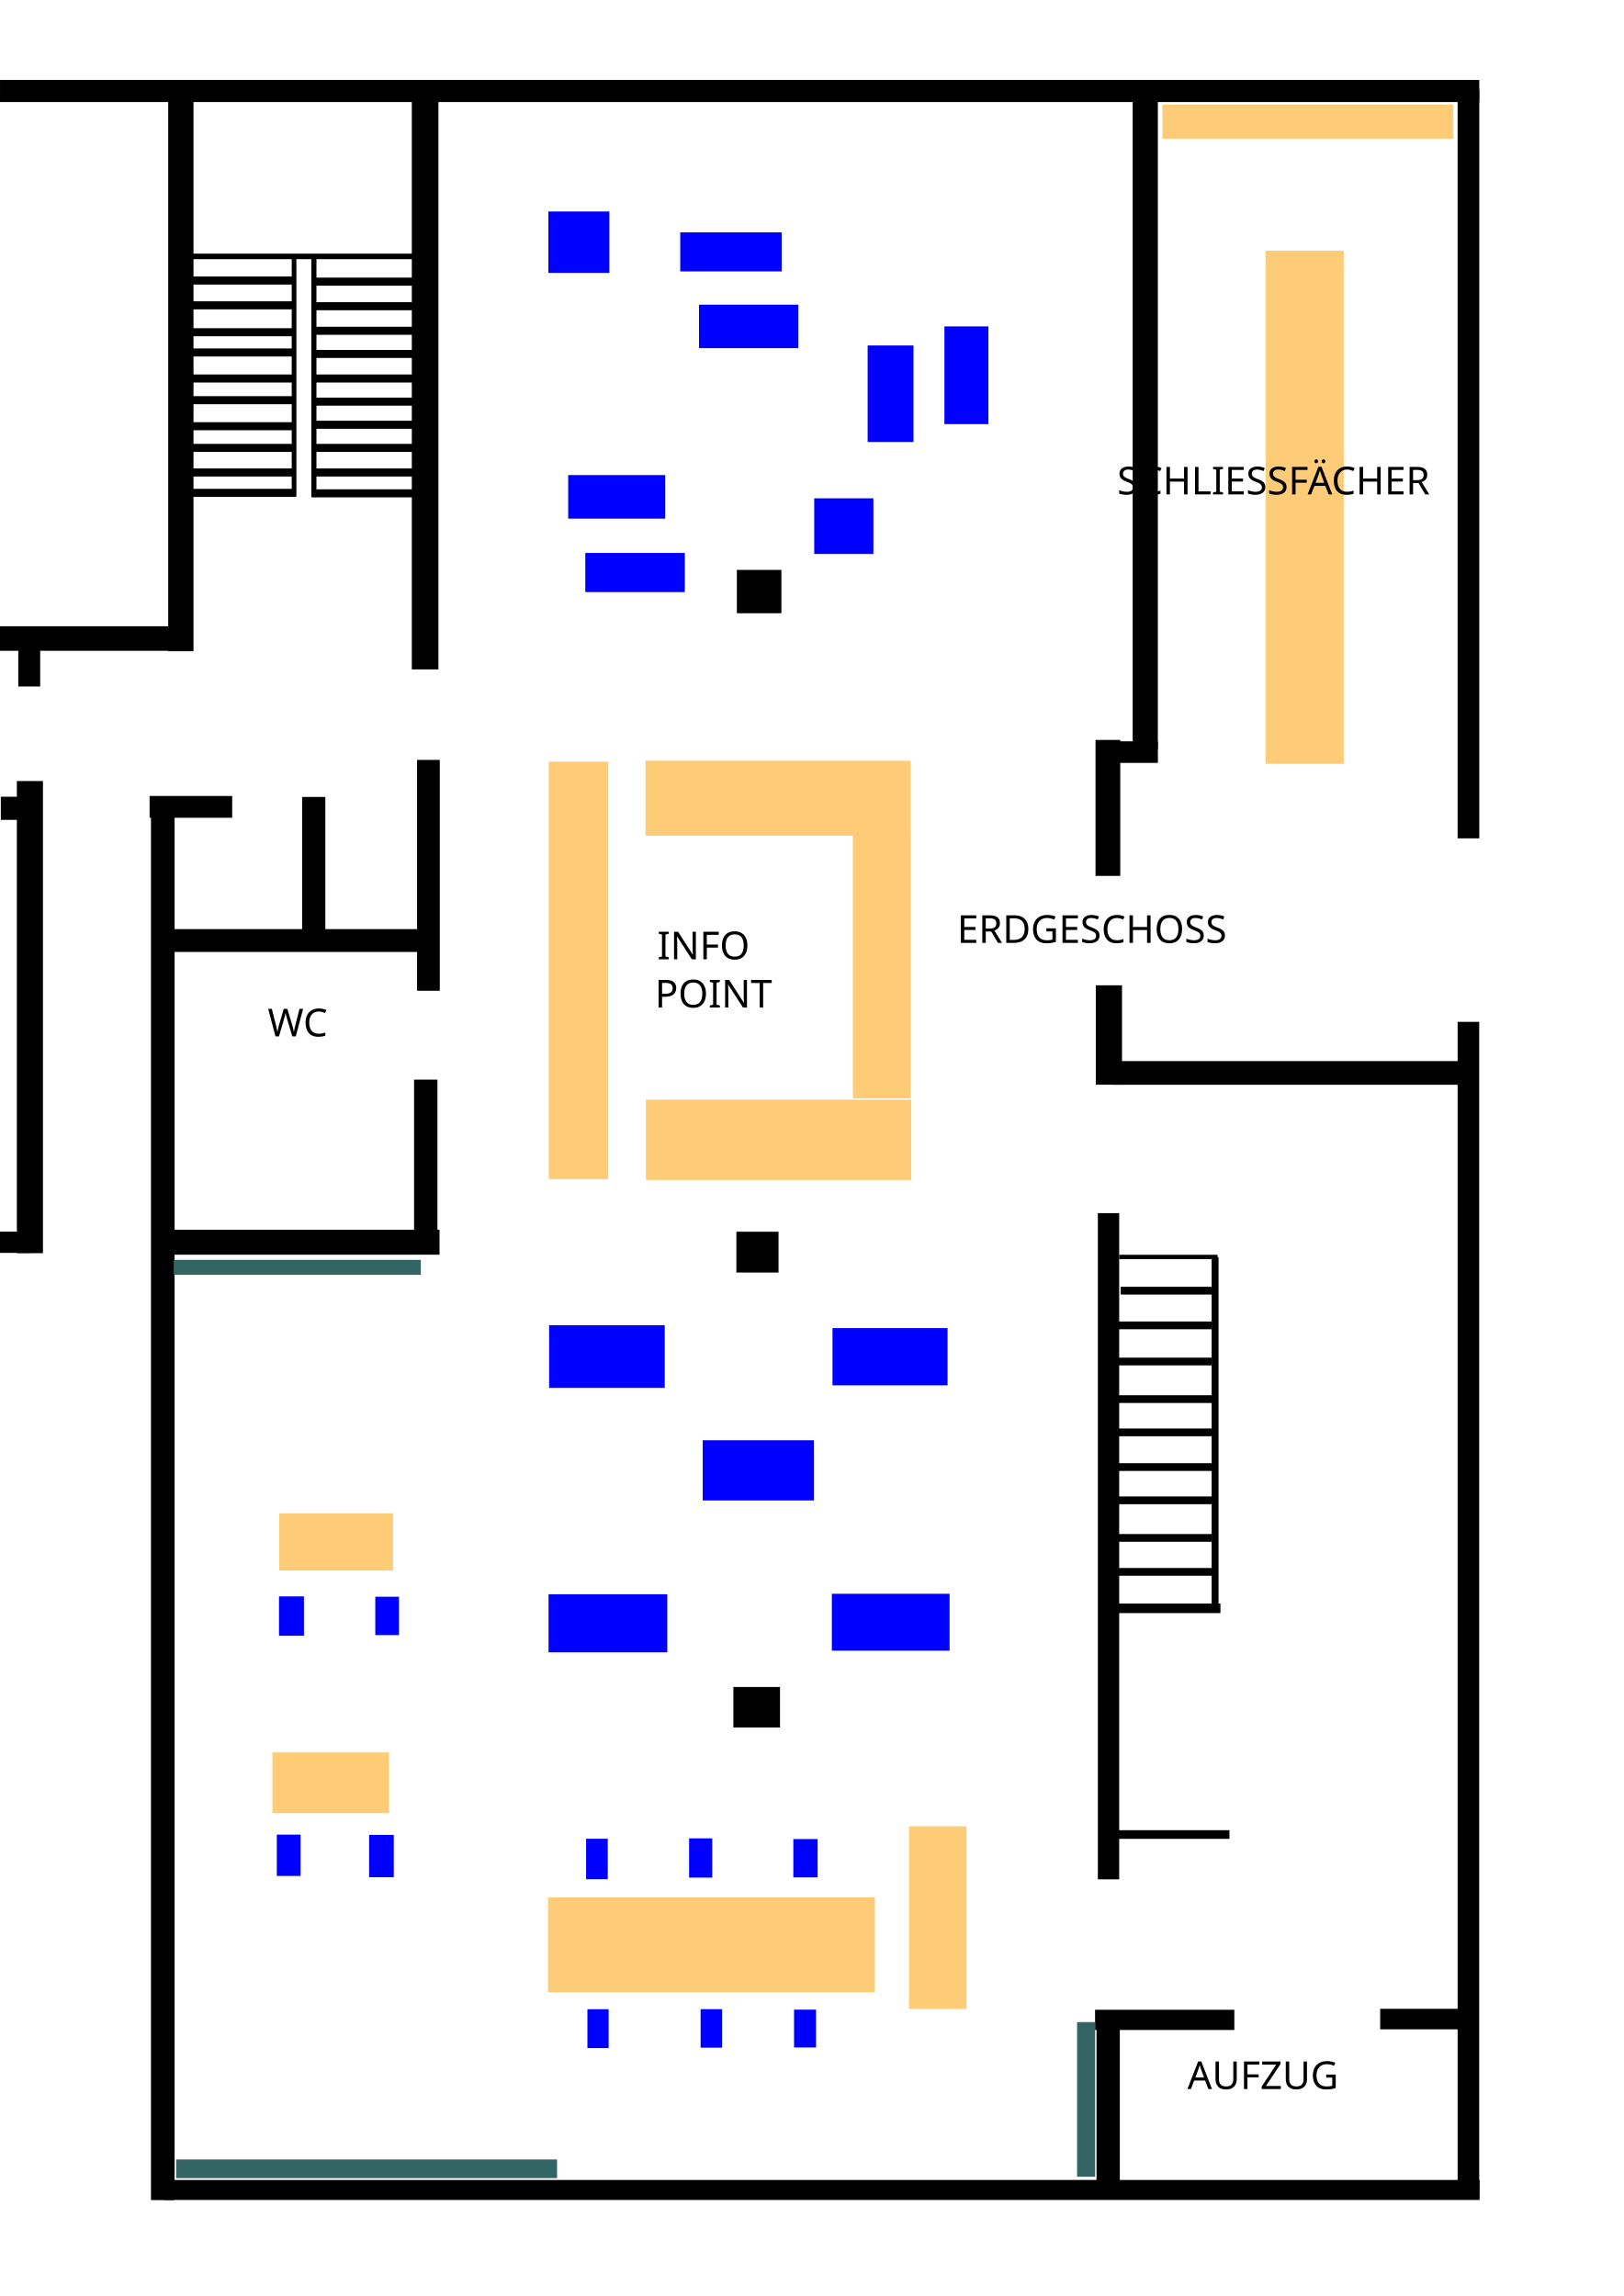
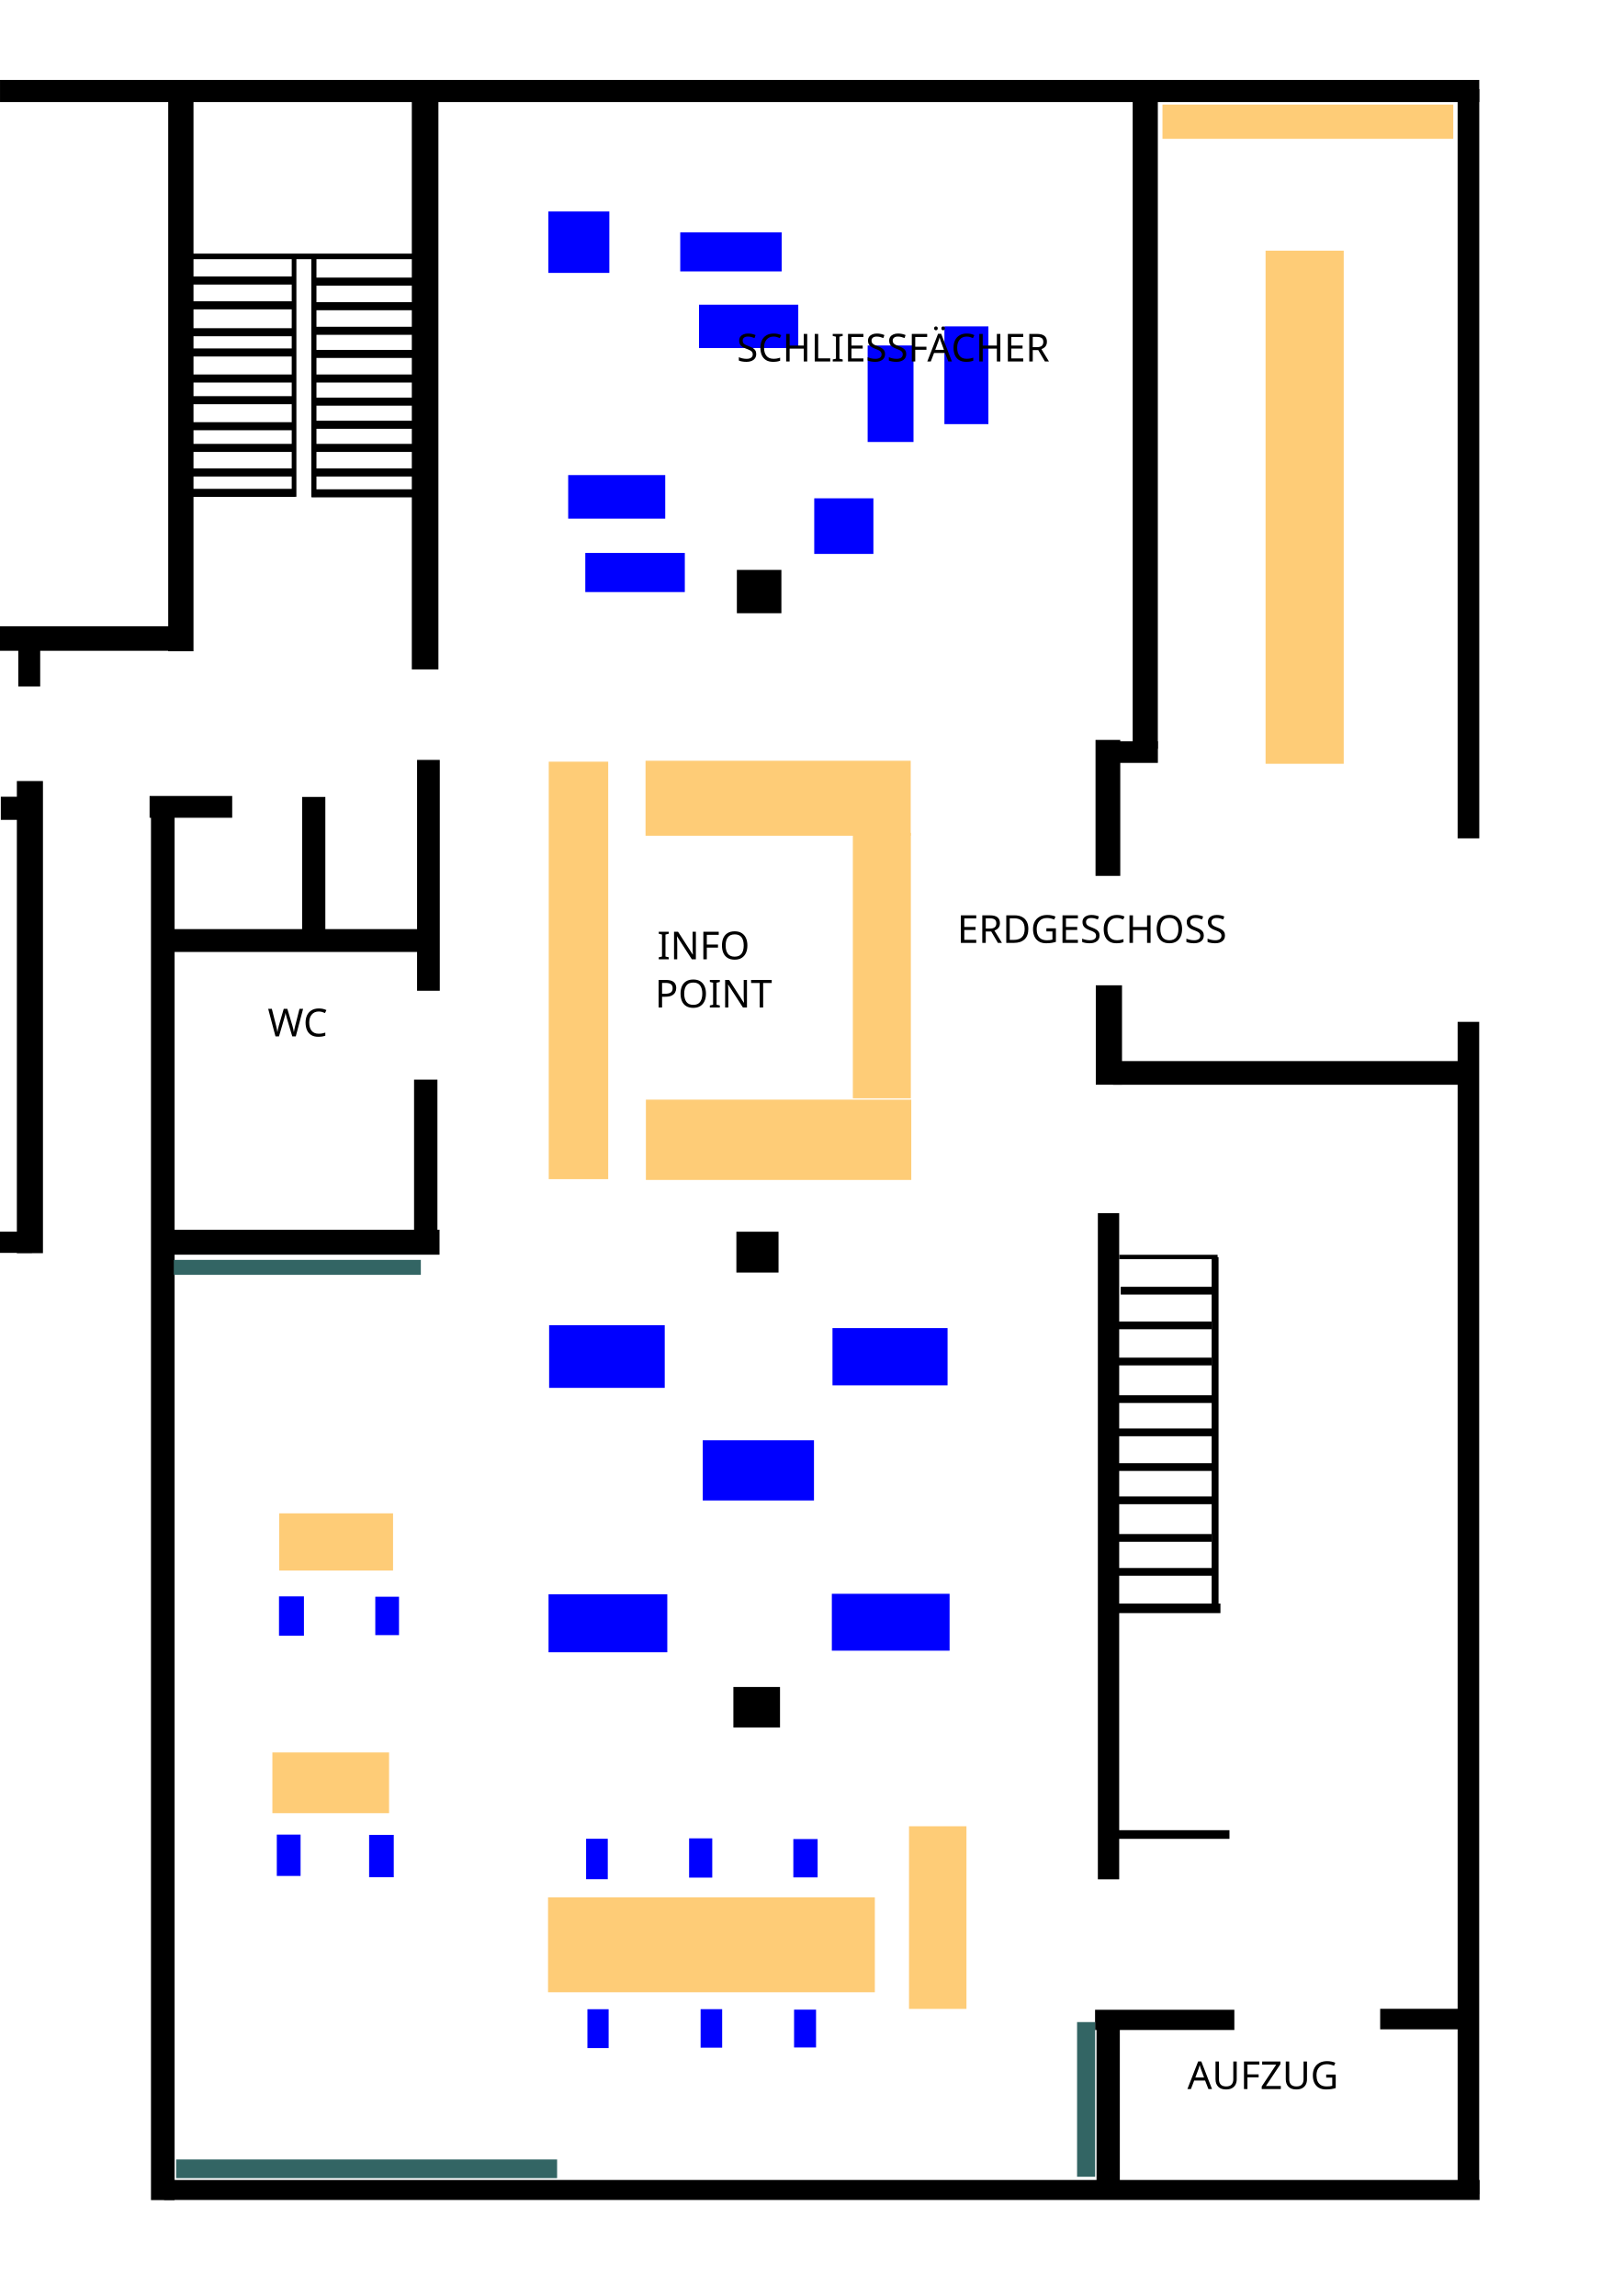
<svg xmlns="http://www.w3.org/2000/svg" height="1588" id="svg1" version="1.1" viewBox="0 0 1122.667 1588" width="1122.667">
  <defs id="defs1" />
  <g id="g1">
    <rect class="wall" height="5.57" id="rect31-31" style="fill:#000000" width="72.36" x="216" y="242" />
    <rect class="wall" height="5.57" id="rect31-68" style="fill:#000000" width="72.36" x="217" y="226" />
    <rect class="wall" height="5.57" id="rect31-49" style="fill:#000000" width="72.36" x="216" y="209" />
    <rect class="wall" height="5.57" id="rect31-71" style="fill:#000000" width="72.36" x="216" y="192" />
    <rect class="wall" height="15.31" id="rect1" style="fill:#000000" width="1022.931" x="0.013" y="55.27" />
    <rect class="wall" height="382.52" id="rect2" style="fill:#000000" width="17.478" x="116.329" y="67.905" />
    <rect class="wall" height="16.968" id="rect3" style="fill:#000000" width="121.419" x="-0.811" y="433.147" />
    <rect class="wall" height="25.634" id="rect4" style="fill:#000000" width="15.152" x="12.644" y="449.168" />
    <rect class="wall" height="15.993" id="rect5" style="fill:#000000" width="20.372" x="0.563" y="551.053" />
    <rect class="wall" height="326.539" id="rect6" style="fill:#000000" width="18.041" x="11.659" y="540.198" />
    <rect class="wall" height="14.658" id="rect7" style="fill:#000000" width="22.407" x="-0.27" y="851.881" />
    <rect class="wall" height="17.257" id="rect8" style="fill:#000000" width="189.391" x="114.55" y="850.533" />
    <rect class="wall" height="109.669" id="rect9" style="fill:#000000" width="16.156" x="286.334" y="746.723" />
    <rect class="wall" height="15.068" id="rect10" style="fill:#000000" width="57.13" x="103.442" y="550.528" />
    <rect class="wall" height="96.525" id="rect11" style="fill:#000000" width="16.058" x="208.922" y="551.195" />
    <rect class="wall" height="159.666" id="rect12" style="fill:#000000" width="15.7" x="288.417" y="525.579" />
    <rect class="wall" height="15.805" id="rect13" style="fill:#000000" width="179.866" x="114.775" y="642.607" />
    <rect class="wall" height="957.383" id="rect14" style="fill:#000000" width="16.321" x="104.409" y="564.282" />
    <rect class="wall" height="13.826" id="rect15" style="fill:#000000;stroke-width:1.435" width="909.736" x="113.446" y="1507.749" />
    <rect class="wall" height="13.975" id="rect16" style="fill:#000000" width="96.312" x="757.266" y="1390.035" />
    <rect class="wall" height="112.698" id="rect17" style="fill:#000000" width="16.103" x="758.281" y="1400.862" />
    <rect class="wall" height="14.193" id="rect18" style="fill:#000000" width="67.693" x="954.422" y="1389.363" />
    <rect class="wall" height="810.871" id="rect19" style="fill:#000000" width="14.916" x="1007.986" y="706.757" />
    <rect class="wall" height="68.737" id="rect20" style="fill:#000000" width="18.12" x="757.774" y="681.472" />
    <rect class="wall" height="16.37" id="rect21" style="fill:#000000" width="241.31" x="769.6" y="733.89" />
    <rect class="wall" height="460.77" id="rect22" style="fill:#000000" width="14.749" x="759.198" y="839.049" />
    <rect class="wall" height="94.047" id="rect23" style="fill:#000000" width="17.103" x="757.584" y="511.756" />
    <rect class="wall" height="14.927" id="rect24" style="fill:#000000" width="40.022" x="760.688" y="512.724" />
    <rect class="wall" height="449.894" id="rect25" style="fill:#000000" width="17.39" x="783.278" y="67.986" />
    <rect class="wall" height="518.263" id="rect26" style="fill:#000000" width="14.976" x="1007.981" y="61.568" />
    <rect class="wall" height="396.925" id="rect27" style="fill:#000000" width="18.392" x="284.781" y="66.053" />
    <rect class="wall" height="3.835" id="rect28" style="fill:#000000" width="154.011" x="131.652" y="175.418" />
    <rect class="wall" height="166.828" id="rect29" style="fill:#000000" width="3.231" x="201.732" y="176.769" />
    <rect class="wall" height="167.381" id="rect30" style="fill:#000000" width="3.552" x="215.28" y="176.292" />
    <rect class="wall" height="5.57" id="rect31" style="fill:#000000" width="72.36" x="130.208" y="191.237" />
    <rect class="wall" height="5.57" id="rect31-3" style="fill:#000000" width="72.36" x="129.849" y="208.39" />
    <rect class="wall" height="5.57" id="rect31-1" style="fill:#000000" width="72.36" x="130" y="227" />
    <rect class="wall" height="5.57" id="rect31-36" style="fill:#000000" width="72.36" x="131.939" y="241" />
    <rect class="wall" height="5.57" id="rect31-18" style="fill:#000000" width="72.36" x="131.524" y="259" />
    <rect class="wall" height="5.57" id="rect31-2" style="fill:#000000" width="72.36" x="131" y="274" />
    <rect class="wall" height="5.57" id="rect31-22" style="fill:#000000" width="72.36" x="130" y="292" />
    <rect class="wall" height="5.57" id="rect31-6" style="fill:#000000" width="72.36" x="132.049" y="307" />
    <rect class="wall" height="5.57" id="rect31-19" style="fill:#000000" width="72.36" x="132" y="324" />
    <rect class="wall" height="5.57" id="rect31-5" style="fill:#000000" width="72.36" x="131.683" y="338.098" />
    <rect class="wall" height="5.57" id="rect31-0" style="fill:#000000" width="72.36" x="215.427" y="338.415" />
    <rect class="wall" height="5.57" id="rect31-61" style="fill:#000000" width="72.36" x="216" y="324" />
    <rect class="wall" height="5.57" id="rect31-65" style="fill:#000000" width="72.36" x="216" y="307" />
    <rect class="wall" height="5.57" id="rect31-4" style="fill:#000000" width="72.36" x="216" y="291" />
    <rect class="wall" height="5.57" id="rect31-7" style="fill:#000000" width="72.36" x="217" y="275" />
    <rect class="wall" height="5.57" id="rect31-78" style="fill:#000000" width="72.36" x="216" y="259" />
    <rect class="wall" height="5.982" id="rect32" style="fill:#000000" width="77.743" x="772.46" y="1265.83" />
    <rect class="wall" height="3.035" id="rect33" style="fill:#000000" width="68.003" x="773.989" y="867.858" />
    <rect class="wall" height="6.613" id="rect34" style="fill:#000000" width="73.15" x="770.811" y="1109.071" />
    <rect class="wall" height="240.568" id="rect35" style="fill:#000000" width="4.77" x="837.885" y="869.512" />
    <rect class="wall" height="5.358" id="rect36" style="fill:#000000" width="65.821" x="772.675" y="1084.486" />
    <rect class="wall" height="5.358" id="rect36-2" style="fill:#000000" width="65.821" x="772" y="1061" />
    <rect class="wall" height="5.358" id="rect36-1" style="fill:#000000" width="65.821" x="773" y="1035" />
    <rect class="wall" height="5.358" id="rect36-0" style="fill:#000000" width="65.821" x="773" y="1012" />
    <rect class="wall" height="5.358" id="rect36-11" style="fill:#000000" width="65.821" x="773" y="988" />
    <rect class="wall" height="5.358" id="rect36-6" style="fill:#000000" width="65.821" x="773" y="965" />
    <rect class="wall" height="5.358" id="rect36-63" style="fill:#000000" width="65.821" x="772" y="939" />
    <rect class="wall" height="5.358" id="rect36-29" style="fill:#000000" width="65.821" x="772" y="914" />
    <rect class="wall" height="5.358" id="rect36-8" style="fill:#000000" width="65.821" x="775" y="890" />
    <rect class="wall" height="28.232" id="rect37" style="fill:#000000" width="29.144" x="509.228" y="851.902" />
    <rect class="" height="10.906" id="rect38" style="fill:#336564;fill-opacity:1" width="0.549" x="1485.329" y="741.834" />
    <rect class="" height="12.916" id="rect39" style="fill:#336564;fill-opacity:1" width="263.439" x="121.808" y="1493.563" />
    <rect class="" height="106.976" id="rect40" style="fill:#336564;fill-opacity:1" width="12.487" x="744.821" y="1398.549" />
    <rect class="" height="10.346" id="rect41" style="fill:#336564;fill-opacity:1" width="170.841" x="120.18" y="871.382" />
    <rect class="" height="65.649" id="rect42" style="fill:#fecc77;fill-opacity:1" width="225.993" x="378.982" y="1312.284" />
    <rect class="" height="126.318" id="rect43" style="fill:#fecc77;fill-opacity:1" width="39.734" x="628.601" y="1263.105" />
    <rect class="" height="41.999" id="rect44" style="fill:#fecc77;fill-opacity:1" width="80.69" x="188.362" y="1212.061" />
    <rect class="" height="39.556" id="rect45" style="fill:#fecc77;fill-opacity:1" width="78.714" x="193.087" y="1046.678" />
    <rect class="" height="51.86" id="rect46" style="fill:#fecc77;fill-opacity:1" width="183.38" x="446.402" y="526.164" />
    <rect class="" height="55.54" id="rect47" style="fill:#fecc77;fill-opacity:1" width="183.521" x="446.652" y="760.557" />
    <rect class="" height="183.603" id="rect48" style="fill:#fecc77;fill-opacity:1" width="40.098" x="589.765" y="576.042" />
    <rect class="" height="288.732" id="rect49" style="fill:#fecc77;fill-opacity:1" width="41.116" x="379.473" y="526.809" />
    <rect class="" height="354.898" id="rect50" style="fill:#fecc77;fill-opacity:1" width="54.046" x="875.168" y="173.365" />
    <rect class="" height="23.701" id="rect51" style="fill:#fecc77;fill-opacity:1" width="201.093" x="803.875" y="72.317" />
    <rect class="wall" height="29.957" id="rect52" style="fill:#000000;fill-opacity:1" width="30.788" x="509.562" y="394.177" />
    <rect class="rect_chair" height="40.137" id="S1" style="fill:#0000ff;fill-opacity:1" width="82.115" x="379.334" y="1102.646" />
    <rect class="rect_chair" height="39.339" id="S2" style="fill:#0000ff;fill-opacity:1" width="81.422" x="575.238" y="1102.327" />
    <rect class="rect_chair" height="41.634" id="S3" style="fill:#0000ff;fill-opacity:1" width="76.919" x="485.964" y="996.146" />
    <rect class="rect_chair" height="39.586" id="S4" style="fill:#0000ff;fill-opacity:1" width="79.576" x="575.684" y="918.561" />
    <rect class="rect_chair" height="43.345" id="S5" style="fill:#0000ff;fill-opacity:1" width="79.943" x="379.735" y="916.555" />
    <rect class="rect_chair" height="26.993" id="S6" style="fill:#0000ff;fill-opacity:1" width="70.133" x="470.404" y="160.727" />
    <rect class="rect_chair" height="30.002" id="S7" style="fill:#0000ff;fill-opacity:1" width="68.636" x="483.388" y="210.74" />
    <rect class="rect_chair" height="66.751" id="S8" style="fill:#0000ff;fill-opacity:1" width="31.71" x="599.999" y="238.941" />
    <rect class="rect_chair" height="67.6" id="S9" style="fill:#0000ff;fill-opacity:1" width="30.415" x="653.085" y="225.743" />
    <rect class="rect_chair" height="30.107" id="S10" style="fill:#0000ff;fill-opacity:1" width="67.115" x="392.912" y="328.583" />
    <rect class="rect_chair" height="27.059" id="S11" style="fill:#0000ff;fill-opacity:1" width="68.823" x="404.746" y="382.437" />
    <rect class="wall" height="28.005" id="rect64" style="fill:#000000;fill-opacity:1" width="32.243" x="507.153" y="1166.785" />
    <rect class="rect_chair" height="27.179" id="S12" style="fill:#0000ff;fill-opacity:1" width="17.245" x="192.937" y="1104.124" />
    <rect class="rect_chair" height="26.544" id="S13" style="fill:#0000ff;fill-opacity:1" width="16.405" x="259.521" y="1104.362" />
    <rect class="rect_chair" height="28.581" id="S14" style="fill:#0000ff;fill-opacity:1" width="16.44" x="191.415" y="1268.895" />
    <rect class="rect_chair" height="29.285" id="S15" style="fill:#0000ff;fill-opacity:1" width="17.039" x="255.255" y="1269.084" />
    <rect class="rect_chair" height="27.983" id="S16" style="fill:#0000ff;fill-opacity:1" width="14.985" x="405.306" y="1271.755" />
    <rect class="rect_chair" height="26.517" id="S17" style="fill:#0000ff;fill-opacity:1" width="16.8" x="548.607" y="1271.962" />
    <rect class="rect_chair" height="27.155" id="S18" style="fill:#0000ff;fill-opacity:1" width="16.009" x="476.534" y="1271.475" />
    <rect class="rect_chair" height="26.886" id="S19" style="fill:#0000ff;fill-opacity:1" width="14.671" x="406.208" y="1389.651" />
    <rect class="rect_chair" height="26.637" id="S20" style="fill:#0000ff;fill-opacity:1" width="14.903" x="484.49" y="1389.619" />
    <rect class="rect_chair" height="26.17" id="S21" style="fill:#0000ff;fill-opacity:1" width="15.198" x="549.117" y="1389.945" />
    <text class="wall" id="text74" style="font-size:26.667px;font-family:sans-serif;-inkscape-font-specification:sans-serif;text-align:center;text-anchor:middle;fill:#000000;fill-opacity:1" x="890.719" xml:space="preserve" y="1444.874">
      <tspan id="tspan74" style="font-size:26.667px" x="890.719" y="1444.874">AUFZUG</tspan>
    </text>
    <text class="wall" id="text75" style="font-size:26.667px;font-family:sans-serif;-inkscape-font-specification:sans-serif;text-align:center;text-anchor:middle;fill:#000000;fill-opacity:1" x="772.434" xml:space="preserve" y="652.129">
      <tspan id="tspan75" x="772.434" y="652.129">ERDGESCHOSS</tspan>
    </text>
    <text class="wall" id="text76" style="font-size:26.667px;font-family:sans-serif;-inkscape-font-specification:sans-serif;text-align:center;text-anchor:middle;fill:#000000;fill-opacity:1" x="223.176" xml:space="preserve" y="716.803">
      <tspan id="tspan76" x="223.176" y="716.803">WC</tspan>
    </text>
    <rect class="rect_chair" height="38.464" id="S22" style="fill:#0000ff;fill-opacity:1" width="40.907" x="563.066" y="344.645" />
    <rect class="rect_chair" height="42.477" id="S23" style="fill:#0000ff;fill-opacity:1" width="42.167" x="379.212" y="146.271" />
    <text class="wall" id="text77" style="font-size:26.667px;font-family:sans-serif;-inkscape-font-specification:sans-serif;text-align:center;text-anchor:middle;fill:#0000ff;fill-opacity:1" x="898" xml:space="preserve" y="341.96">
-       <tspan id="tspan77" style="writing-mode:tb-rl;fill:#000000" x="898" y="341.96">SCHLIESSFÄCHER</tspan>
+       <tspan id="tspan77" style="writing-mode:tb-rl;fill:#000000" x="635" y="250">SCHLIESSFÄCHER</tspan>
    </text>
    <text class="wall" id="text78" style="font-size:26.667px;font-family:sans-serif;-inkscape-font-specification:sans-serif;text-align:center;writing-mode:lr-tb;text-anchor:middle;fill:#000000;fill-opacity:1" x="510.738" xml:space="preserve" y="663.47">
      <tspan id="tspan78" x="510.738" y="663.47">INFO</tspan>
      <tspan id="tspan79" x="510.738" y="696.804">POINT</tspan>
    </text>
  </g>
</svg>
